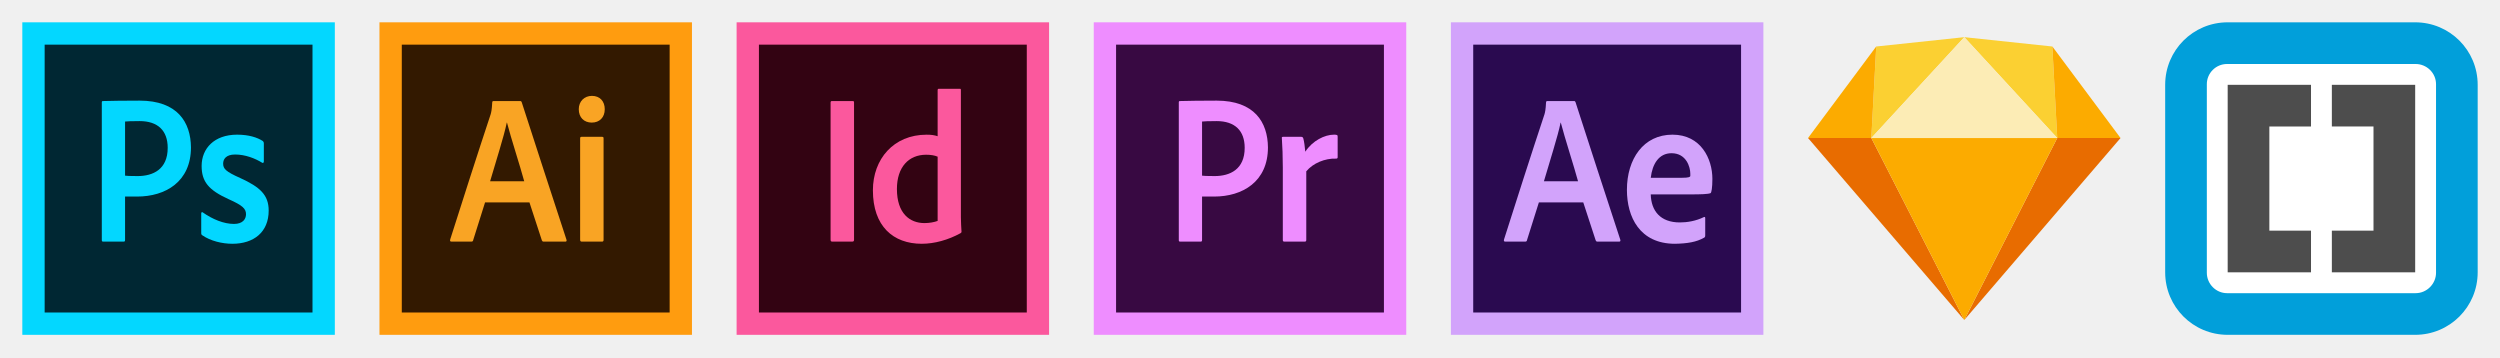
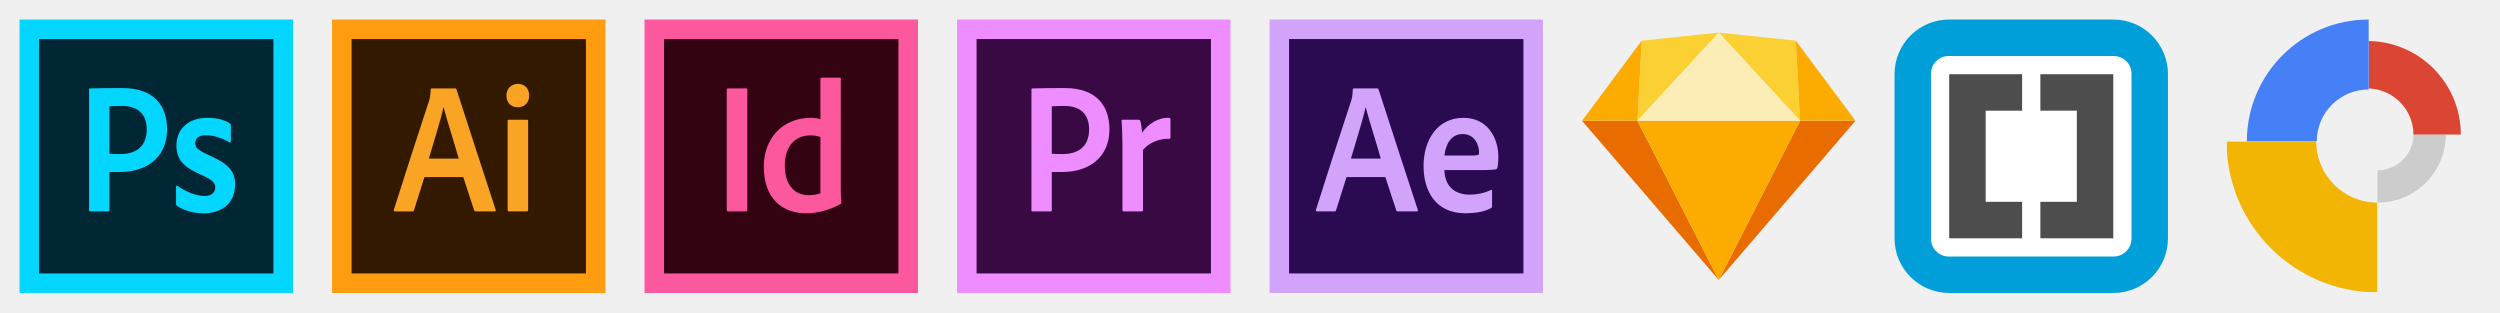
- <svg xmlns="http://www.w3.org/2000/svg" width="112px" height="16px" viewBox="0 0 112 16" version="1.1">
-   <defs />
+ <svg xmlns="http://www.w3.org/2000/svg" xmlns:xlink="http://www.w3.org/1999/xlink" width="128px" height="16px" viewBox="0 0 128 16" version="1.1">
+   <defs>
+     <polygon id="path-1" points="1.87984118e-16 7.733 1.87984118e-16 0.006 7.723 0.006 7.723 7.733" />
+   </defs>
  <g id="Symbols" stroke="none" stroke-width="1" fill="none" fill-rule="evenodd">
    <g id="Tools">
      <g id="Ps" transform="translate(1, 1)">
        <polygon id="Fill-12" fill="#002733" points="0.5 13.5 13.5 13.5 13.5 0.5 0.5 0.5" />
        <path d="M0,14 L14,14 L14,0 L0,0 L0,14 Z M1,13 L13,13 L13,1 L1,1 L1,13 Z" id="Fill-13" fill="#03D7FF" />
        <path d="M4.603,6.869 C4.672,6.879 4.803,6.888 5.167,6.888 C5.853,6.888 6.513,6.589 6.513,5.623 C6.513,4.85 6.07,4.425 5.254,4.425 C4.915,4.425 4.672,4.435 4.603,4.445 L4.603,6.869 Z M3.561,3.595 C3.561,3.546 3.57,3.527 3.613,3.527 C3.943,3.517 4.594,3.508 5.254,3.508 C6.956,3.508 7.546,4.483 7.555,5.604 C7.555,7.14 6.417,7.806 5.142,7.806 L4.603,7.806 L4.603,9.747 C4.603,9.805 4.586,9.825 4.542,9.825 L3.622,9.825 C3.579,9.825 3.561,9.805 3.561,9.757 L3.561,3.595 Z" id="Fill-14" fill="#03D7FF" />
        <path d="M9.535,5.922 C9.11,5.922 8.997,6.144 8.997,6.328 C8.997,6.56 9.11,6.685 9.761,6.975 C10.655,7.381 11.037,7.738 11.037,8.434 C11.037,9.4 10.368,9.921 9.413,9.921 C8.953,9.921 8.432,9.795 8.068,9.544 C8.033,9.525 8.015,9.496 8.015,9.447 L8.015,8.559 C8.015,8.511 8.05,8.491 8.077,8.511 C8.528,8.829 9.032,9.032 9.483,9.032 C9.882,9.032 10.021,8.81 10.021,8.598 C10.021,8.347 9.865,8.201 9.24,7.922 C8.346,7.516 8.033,7.139 8.033,6.434 C8.033,5.651 8.598,5.033 9.622,5.033 C10.151,5.033 10.525,5.159 10.768,5.314 C10.811,5.352 10.82,5.381 10.82,5.439 L10.82,6.231 C10.82,6.289 10.785,6.318 10.742,6.289 C10.429,6.096 9.987,5.922 9.535,5.922" id="Fill-15" fill="#03D7FF" />
      </g>
      <g id="Ai" transform="translate(17, 1)">
        <polygon id="Fill-7" fill="#331900" points="0.5 13.5 13.5 13.5 13.5 0.5 0.5 0.5" />
        <path d="M0,14 L14,14 L14,0 L0,0 L0,14 Z M1,13 L13,13 L13,1 L1,1 L1,13 Z" id="Fill-9" fill="#FF9C0F" />
        <path d="M6.485,7.12 C6.311,6.473 5.886,5.169 5.713,4.493 L5.704,4.493 C5.573,5.13 5.217,6.222 4.957,7.12 L6.485,7.12 Z M4.731,8.067 L4.202,9.747 C4.193,9.805 4.167,9.825 4.115,9.825 L3.229,9.825 C3.169,9.825 3.151,9.795 3.169,9.728 C3.637,8.25 4.427,5.787 4.983,4.116 C5.009,4.019 5.035,3.923 5.052,3.585 C5.052,3.546 5.079,3.527 5.105,3.527 L6.303,3.527 C6.346,3.527 6.355,3.537 6.372,3.576 C7.015,5.556 7.718,7.739 8.378,9.738 C8.395,9.795 8.378,9.825 8.326,9.825 L7.353,9.825 C7.31,9.825 7.293,9.805 7.275,9.767 L6.719,8.067 L4.731,8.067 Z" id="Fill-10" fill="#F9A424" />
        <path d="M8.99,5.207 C8.99,5.149 9.007,5.13 9.051,5.13 L9.971,5.13 C10.023,5.13 10.04,5.139 10.04,5.207 L10.04,9.748 C10.04,9.794 10.023,9.825 9.971,9.825 L9.068,9.825 C9.016,9.825 8.99,9.805 8.99,9.738 L8.99,5.207 Z M8.929,3.893 C8.929,3.537 9.181,3.295 9.519,3.295 C9.875,3.295 10.093,3.537 10.093,3.893 C10.093,4.261 9.858,4.492 9.511,4.492 C9.163,4.492 8.929,4.261 8.929,3.893 L8.929,3.893 Z" id="Fill-11" fill="#F9A424" />
      </g>
      <g id="Id" transform="translate(33, 1)">
        <polygon id="Fill-1" fill="#330312" points="0.5 13.5 13.501 13.5 13.501 0.5 0.5 0.5" />
        <path d="M0,14 L13.999,14 L13.999,0 L0,0 L0,14 Z M1,13 L13,13 L13,1 L1,1 L1,13 Z" id="Fill-2" fill="#FB589D" />
        <path d="M5.261,9.737 C5.261,9.795 5.243,9.824 5.183,9.824 L4.28,9.824 C4.228,9.824 4.21,9.795 4.21,9.737 L4.21,3.594 C4.21,3.536 4.237,3.527 4.28,3.527 L5.192,3.527 C5.243,3.527 5.261,3.536 5.261,3.594 L5.261,9.737 Z" id="Fill-3" fill="#FB589D" />
        <path d="M9.006,6.019 C8.876,5.961 8.693,5.932 8.493,5.932 C7.712,5.932 7.182,6.483 7.182,7.468 C7.182,8.559 7.756,8.994 8.415,8.994 C8.632,8.994 8.849,8.956 9.006,8.897 L9.006,6.019 Z M6.106,7.526 C6.106,6.125 7.035,5.034 8.511,5.034 C8.711,5.034 8.858,5.053 9.006,5.102 L9.006,3.044 C9.006,2.996 9.023,2.977 9.058,2.977 L10.004,2.977 C10.039,2.977 10.048,2.996 10.048,3.035 L10.048,8.733 C10.048,8.936 10.065,9.197 10.074,9.351 C10.082,9.4 10.074,9.419 10.03,9.448 C9.484,9.748 8.867,9.921 8.294,9.921 C7.018,9.921 6.106,9.139 6.106,7.526 L6.106,7.526 Z" id="Fill-5" fill="#FB589D" />
      </g>
      <g id="Pr" transform="translate(49, 1)">
        <polygon id="Fill-20" fill="#380942" points="0.5 13.5 13.5 13.5 13.5 0.5 0.5 0.5" />
        <path d="M0,14 L14,14 L14,0 L0,0 L0,14 Z M1,13 L13,13 L13,1 L1,1 L1,13 Z" id="Fill-21" fill="#EE8DFF" />
        <path d="M4.852,6.869 C4.921,6.879 5.052,6.888 5.416,6.888 C6.102,6.888 6.762,6.589 6.762,5.623 C6.762,4.85 6.319,4.425 5.503,4.425 C5.164,4.425 4.921,4.435 4.852,4.445 L4.852,6.869 Z M3.81,3.595 C3.81,3.546 3.819,3.527 3.862,3.527 C4.192,3.517 4.843,3.508 5.503,3.508 C7.205,3.508 7.795,4.483 7.804,5.604 C7.804,7.14 6.666,7.806 5.391,7.806 L4.852,7.806 L4.852,9.747 C4.852,9.805 4.835,9.825 4.791,9.825 L3.871,9.825 C3.828,9.825 3.81,9.805 3.81,9.757 L3.81,3.595 Z" id="Fill-22" fill="#EE8DFF" />
        <path d="M9.294,5.13 C9.347,5.13 9.372,5.15 9.39,5.208 C9.425,5.333 9.459,5.584 9.477,5.797 C9.798,5.304 10.345,5.033 10.762,5.033 C10.796,5.033 10.84,5.033 10.874,5.043 C10.918,5.053 10.927,5.063 10.927,5.14 L10.927,6.038 C10.927,6.087 10.909,6.106 10.857,6.106 C10.362,6.087 9.824,6.309 9.521,6.675 L9.521,9.747 C9.521,9.805 9.503,9.824 9.45,9.824 L8.539,9.824 C8.487,9.824 8.47,9.805 8.47,9.747 L8.47,6.492 C8.47,6.067 8.452,5.507 8.427,5.188 C8.418,5.15 8.435,5.13 8.479,5.13 L9.294,5.13 Z" id="Fill-23" fill="#EE8DFF" />
      </g>
      <g id="Ae" transform="translate(65, 1)">
        <polygon id="Fill-16" fill="#2A0A50" points="0.5 13.5 13.5 13.5 13.5 0.5 0.5 0.5" />
        <path d="M0,14 L14,14 L14,0 L0,0 L0,14 Z M1,13 L13,13 L13,1 L1,1 L1,13 Z" id="Fill-17" fill="#D2A3FB" />
        <path d="M5.696,7.12 C5.522,6.473 5.097,5.169 4.924,4.493 L4.915,4.493 C4.785,5.13 4.428,6.222 4.168,7.12 L5.696,7.12 Z M3.942,8.067 L3.413,9.747 C3.404,9.805 3.378,9.825 3.326,9.825 L2.44,9.825 C2.38,9.825 2.362,9.795 2.38,9.728 C2.848,8.25 3.638,5.787 4.194,4.116 C4.22,4.019 4.246,3.923 4.263,3.585 C4.263,3.546 4.29,3.527 4.315,3.527 L5.513,3.527 C5.557,3.527 5.566,3.537 5.583,3.576 C6.225,5.556 6.929,7.739 7.589,9.738 C7.606,9.795 7.589,9.825 7.537,9.825 L6.564,9.825 C6.521,9.825 6.504,9.805 6.486,9.767 L5.93,8.067 L3.942,8.067 Z" id="Fill-18" fill="#D2A3FB" />
        <path d="M10.343,6.965 C10.664,6.965 10.717,6.926 10.726,6.887 L10.726,6.781 C10.726,6.491 10.552,5.864 9.883,5.864 C9.319,5.864 9.024,6.347 8.954,6.965 L10.343,6.965 Z M8.954,7.709 C8.972,8.443 9.38,8.965 10.257,8.965 C10.577,8.965 10.969,8.906 11.342,8.722 C11.368,8.714 11.394,8.722 11.394,8.771 L11.394,9.544 C11.394,9.611 11.376,9.631 11.342,9.65 C11.003,9.843 10.595,9.911 10.039,9.921 C8.459,9.921 7.886,8.722 7.886,7.506 C7.886,6.125 8.624,5.033 9.927,5.033 C11.203,5.033 11.715,6.115 11.715,7.013 C11.715,7.428 11.672,7.622 11.637,7.651 C11.532,7.699 11.203,7.709 10.726,7.709 L8.954,7.709 Z" id="Fill-19" fill="#D2A3FB" />
      </g>
      <g id="Sk" transform="translate(81, 1)">
        <polygon id="Fill-25" fill="#E86C00" points="2.835 5.183 7 13.335 0 5.183" />
        <polygon id="Fill-26" fill="#E86C00" points="11.165 5.183 7 13.335 14 5.183" />
        <polygon id="Fill-27" fill="#FCAB00" points="2.835 5.183 11.165 5.183 7 13.335" />
        <polygon id="Fill-28" fill="#FBD032" points="7 0.665 3.055 1.083 2.835 5.184" />
        <polygon id="Fill-29" fill="#FBD032" points="7 0.665 10.945 1.083 11.165 5.184" />
        <polygon id="Fill-30" fill="#FCAB00" points="14 5.183 10.945 1.082 11.165 5.183" />
        <polygon id="Fill-31" fill="#FCAB00" points="0 5.183 3.055 1.082 2.835 5.183" />
        <polygon id="Fill-32" fill="#FCECB5" points="7 0.665 2.835 5.184 11.165 5.184" />
      </g>
      <g id="Br" transform="translate(97, 1)">
        <path d="M12.296,2.637 C12.296,2.119 11.862,1.705 11.355,1.705 L2.637,1.705 C2.119,1.705 1.704,2.128 1.704,2.637 L1.704,11.355 C1.704,11.872 2.128,12.296 2.637,12.296 L11.355,12.296 C11.872,12.296 12.296,11.863 12.296,11.355 L12.296,2.637 Z" id="Fill-33" fill="#FFFFFF" />
        <path d="M12.134,2.77 C12.134,2.268 11.714,1.867 11.221,1.867 L2.771,1.867 C2.269,1.867 1.866,2.277 1.866,2.77 L1.866,11.221 C1.866,11.723 2.278,12.134 2.771,12.134 L11.221,12.134 C11.723,12.134 12.134,11.714 12.134,11.221 L12.134,2.77 Z M2.8,14 C1.251,14 -0,12.749 -0,11.2 L-0,2.8 C-0,1.25 1.251,0 2.8,0 L11.2,0 C12.749,0 14,1.25 14,2.8 L14,11.2 C14,12.749 12.749,14 11.2,14 L2.8,14 Z" id="Fill-34" fill="#019FDA" />
        <polygon id="Fill-35" fill="#4D4D4D" points="7.467 9.333 9.333 9.333 9.333 4.666 7.467 4.666 7.467 2.8 11.2 2.8 11.2 11.2 7.467 11.2" />
        <polygon id="Fill-36" fill="#4D4D4D" points="2.8 2.8 6.533 2.8 6.533 4.667 4.667 4.667 4.667 9.333 6.533 9.333 6.533 11.2 2.8 11.2" />
      </g>
+       <g id="Page-1" transform="translate(114, 1)">
+         <path d="M7.723,7.717 L7.723,9.374 C7.728,9.374 7.733,9.374 7.739,9.374 C9.663,9.374 11.223,7.813 11.223,5.888 L9.567,5.888 C9.567,6.898 8.749,7.717 7.739,7.717 C7.733,7.717 7.728,7.717 7.723,7.717 Z" id="Fill-1" fill="#CCCCCC" />
+         <path d="M7.276,3.529 C8.546,3.568 9.564,4.608 9.567,5.888 L11.994,5.888 C11.991,3.267 9.886,1.139 7.276,1.1 L7.276,3.529 Z" id="Fill-3" fill="#DB4534" />
+         <path d="M4.618,6.24 C4.618,4.772 5.808,3.581 7.276,3.581 L7.276,1.62790698e-05 C3.831,1.62790698e-05 1.039,2.794 1.039,6.24 L4.618,6.24 Z" id="Fill-5" fill="#4580F6" />
+         <g id="Group-9" transform="translate(0, 6.234802)">
+           <mask id="mask-2" fill="white">
+             <use xlink:href="#path-1" />
+           </mask>
+           <g id="Clip-8" />
+           <path d="M4.591,0.006 L-1.22033898e-05,0.006 C-1.22033898e-05,4.273 3.458,7.733 7.723,7.733 L7.723,3.139 C5.993,3.139 4.591,1.736 4.591,0.006" id="Fill-7" fill="#F3B503" mask="url(#mask-2)" />
+         </g>
+       </g>
    </g>
  </g>
</svg>
